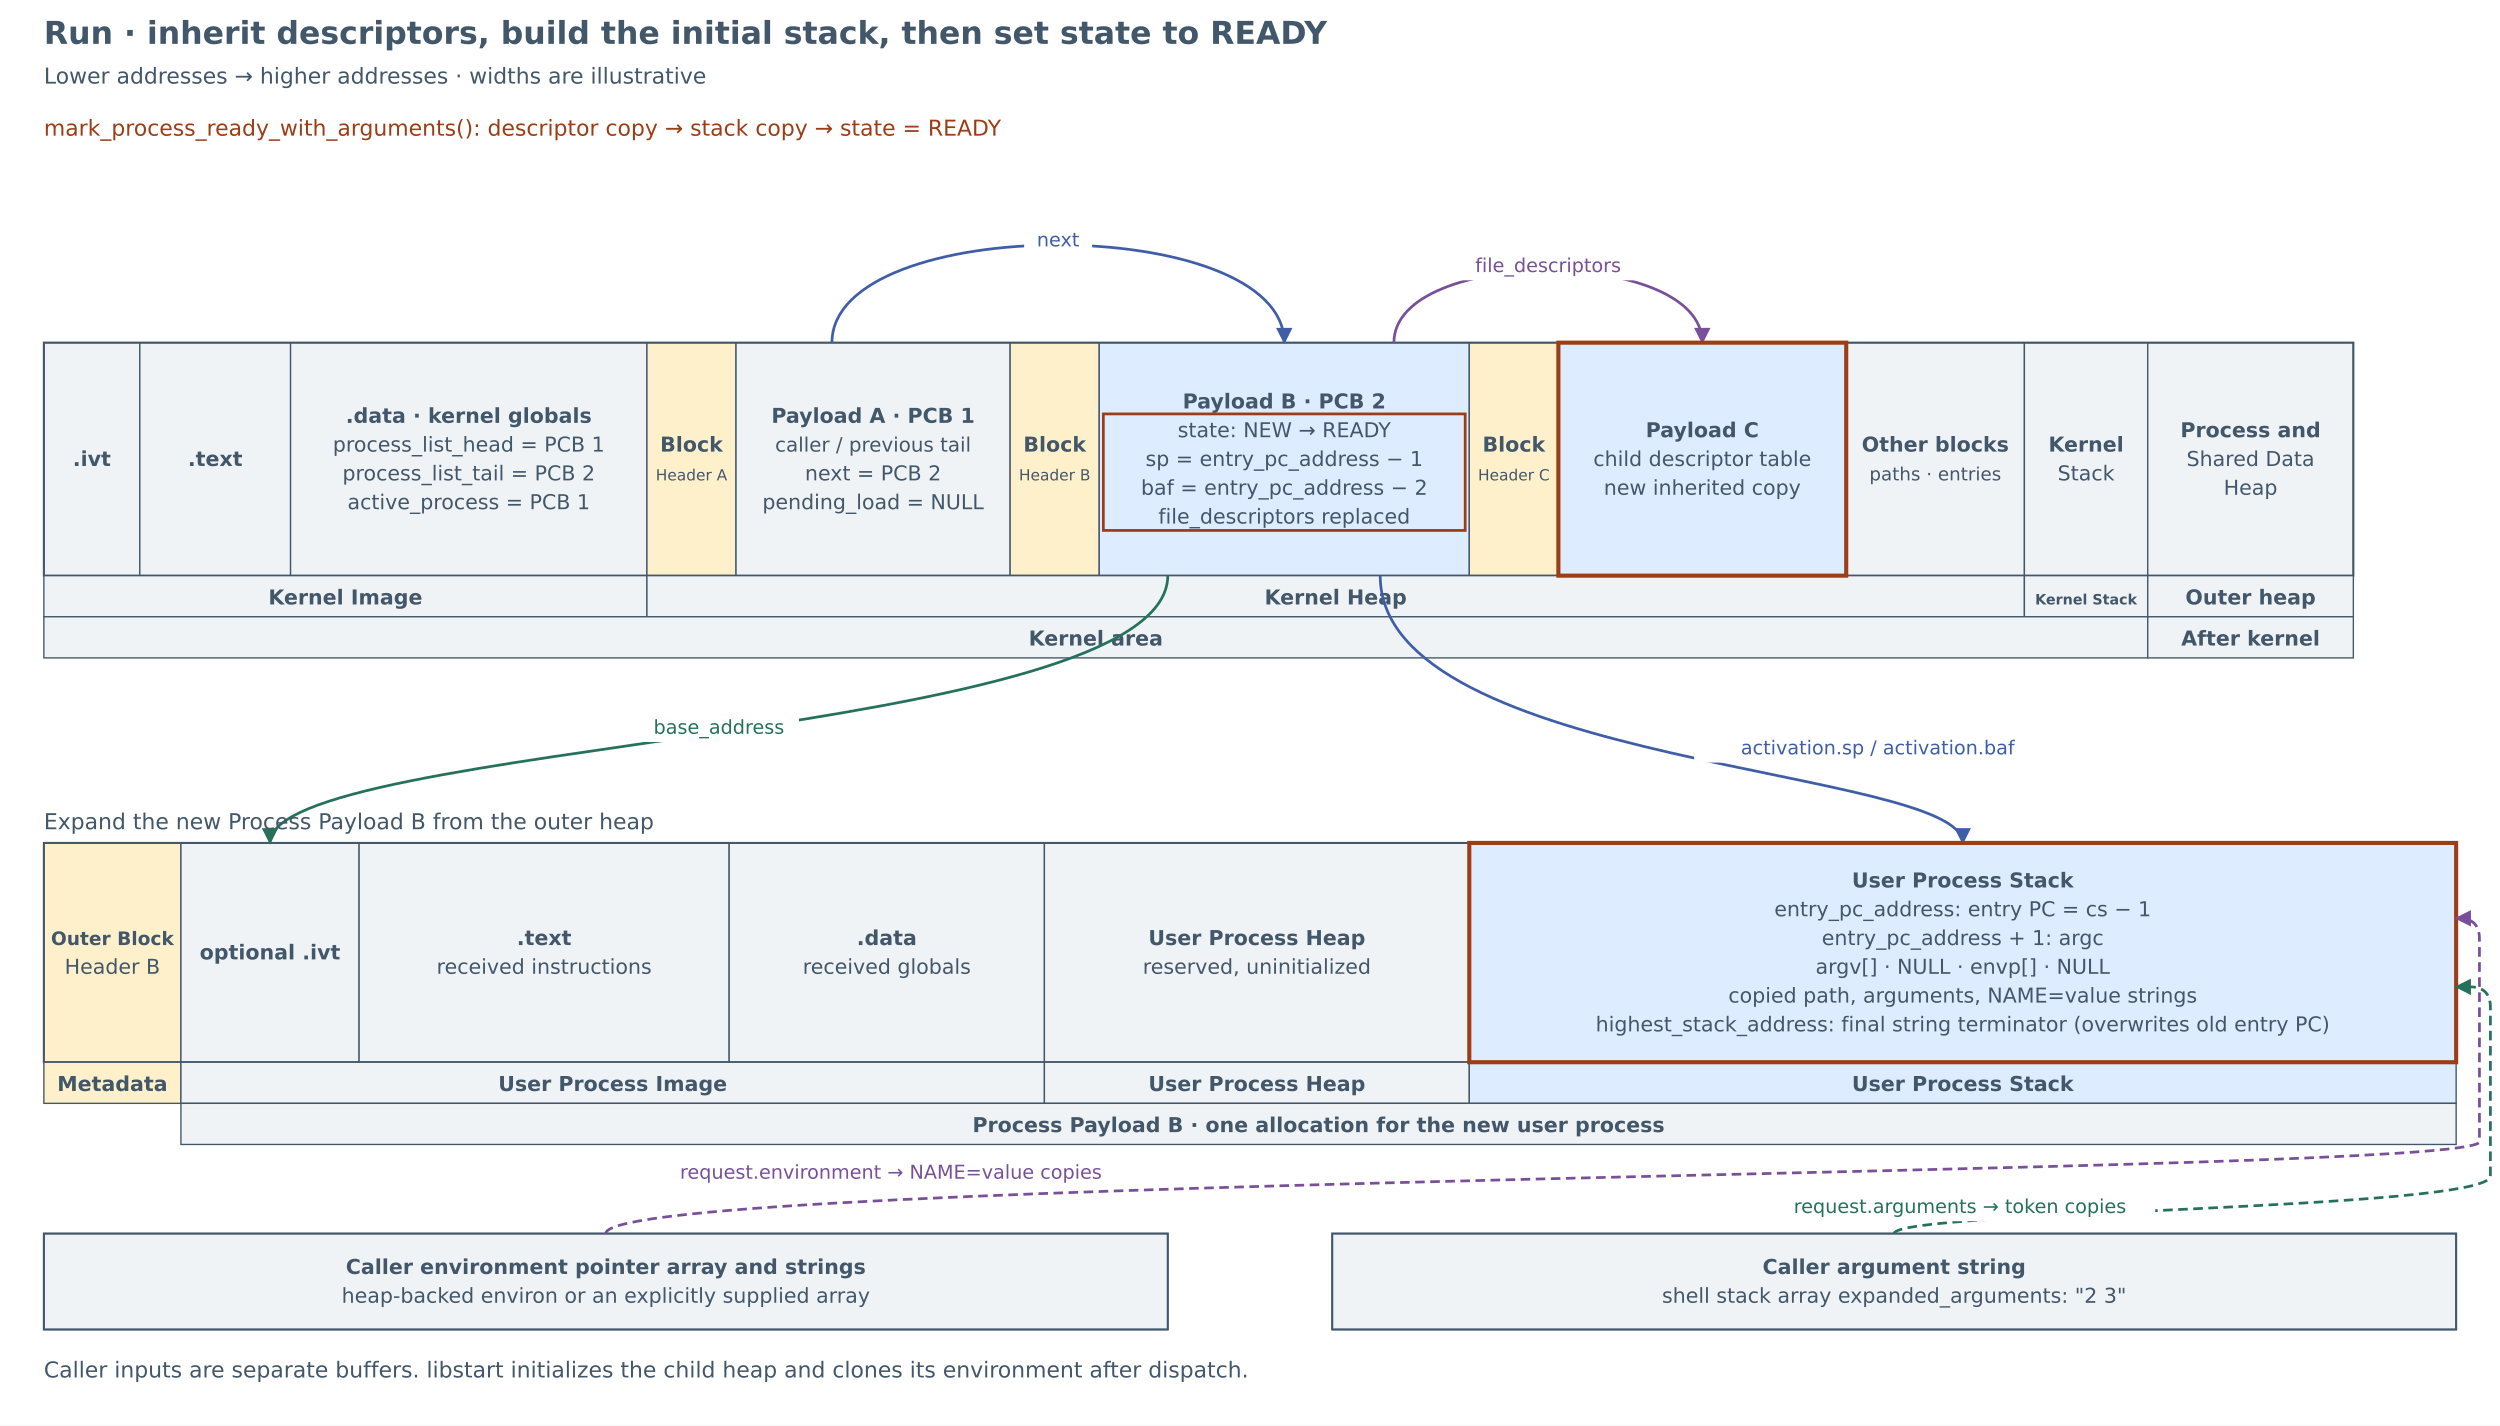
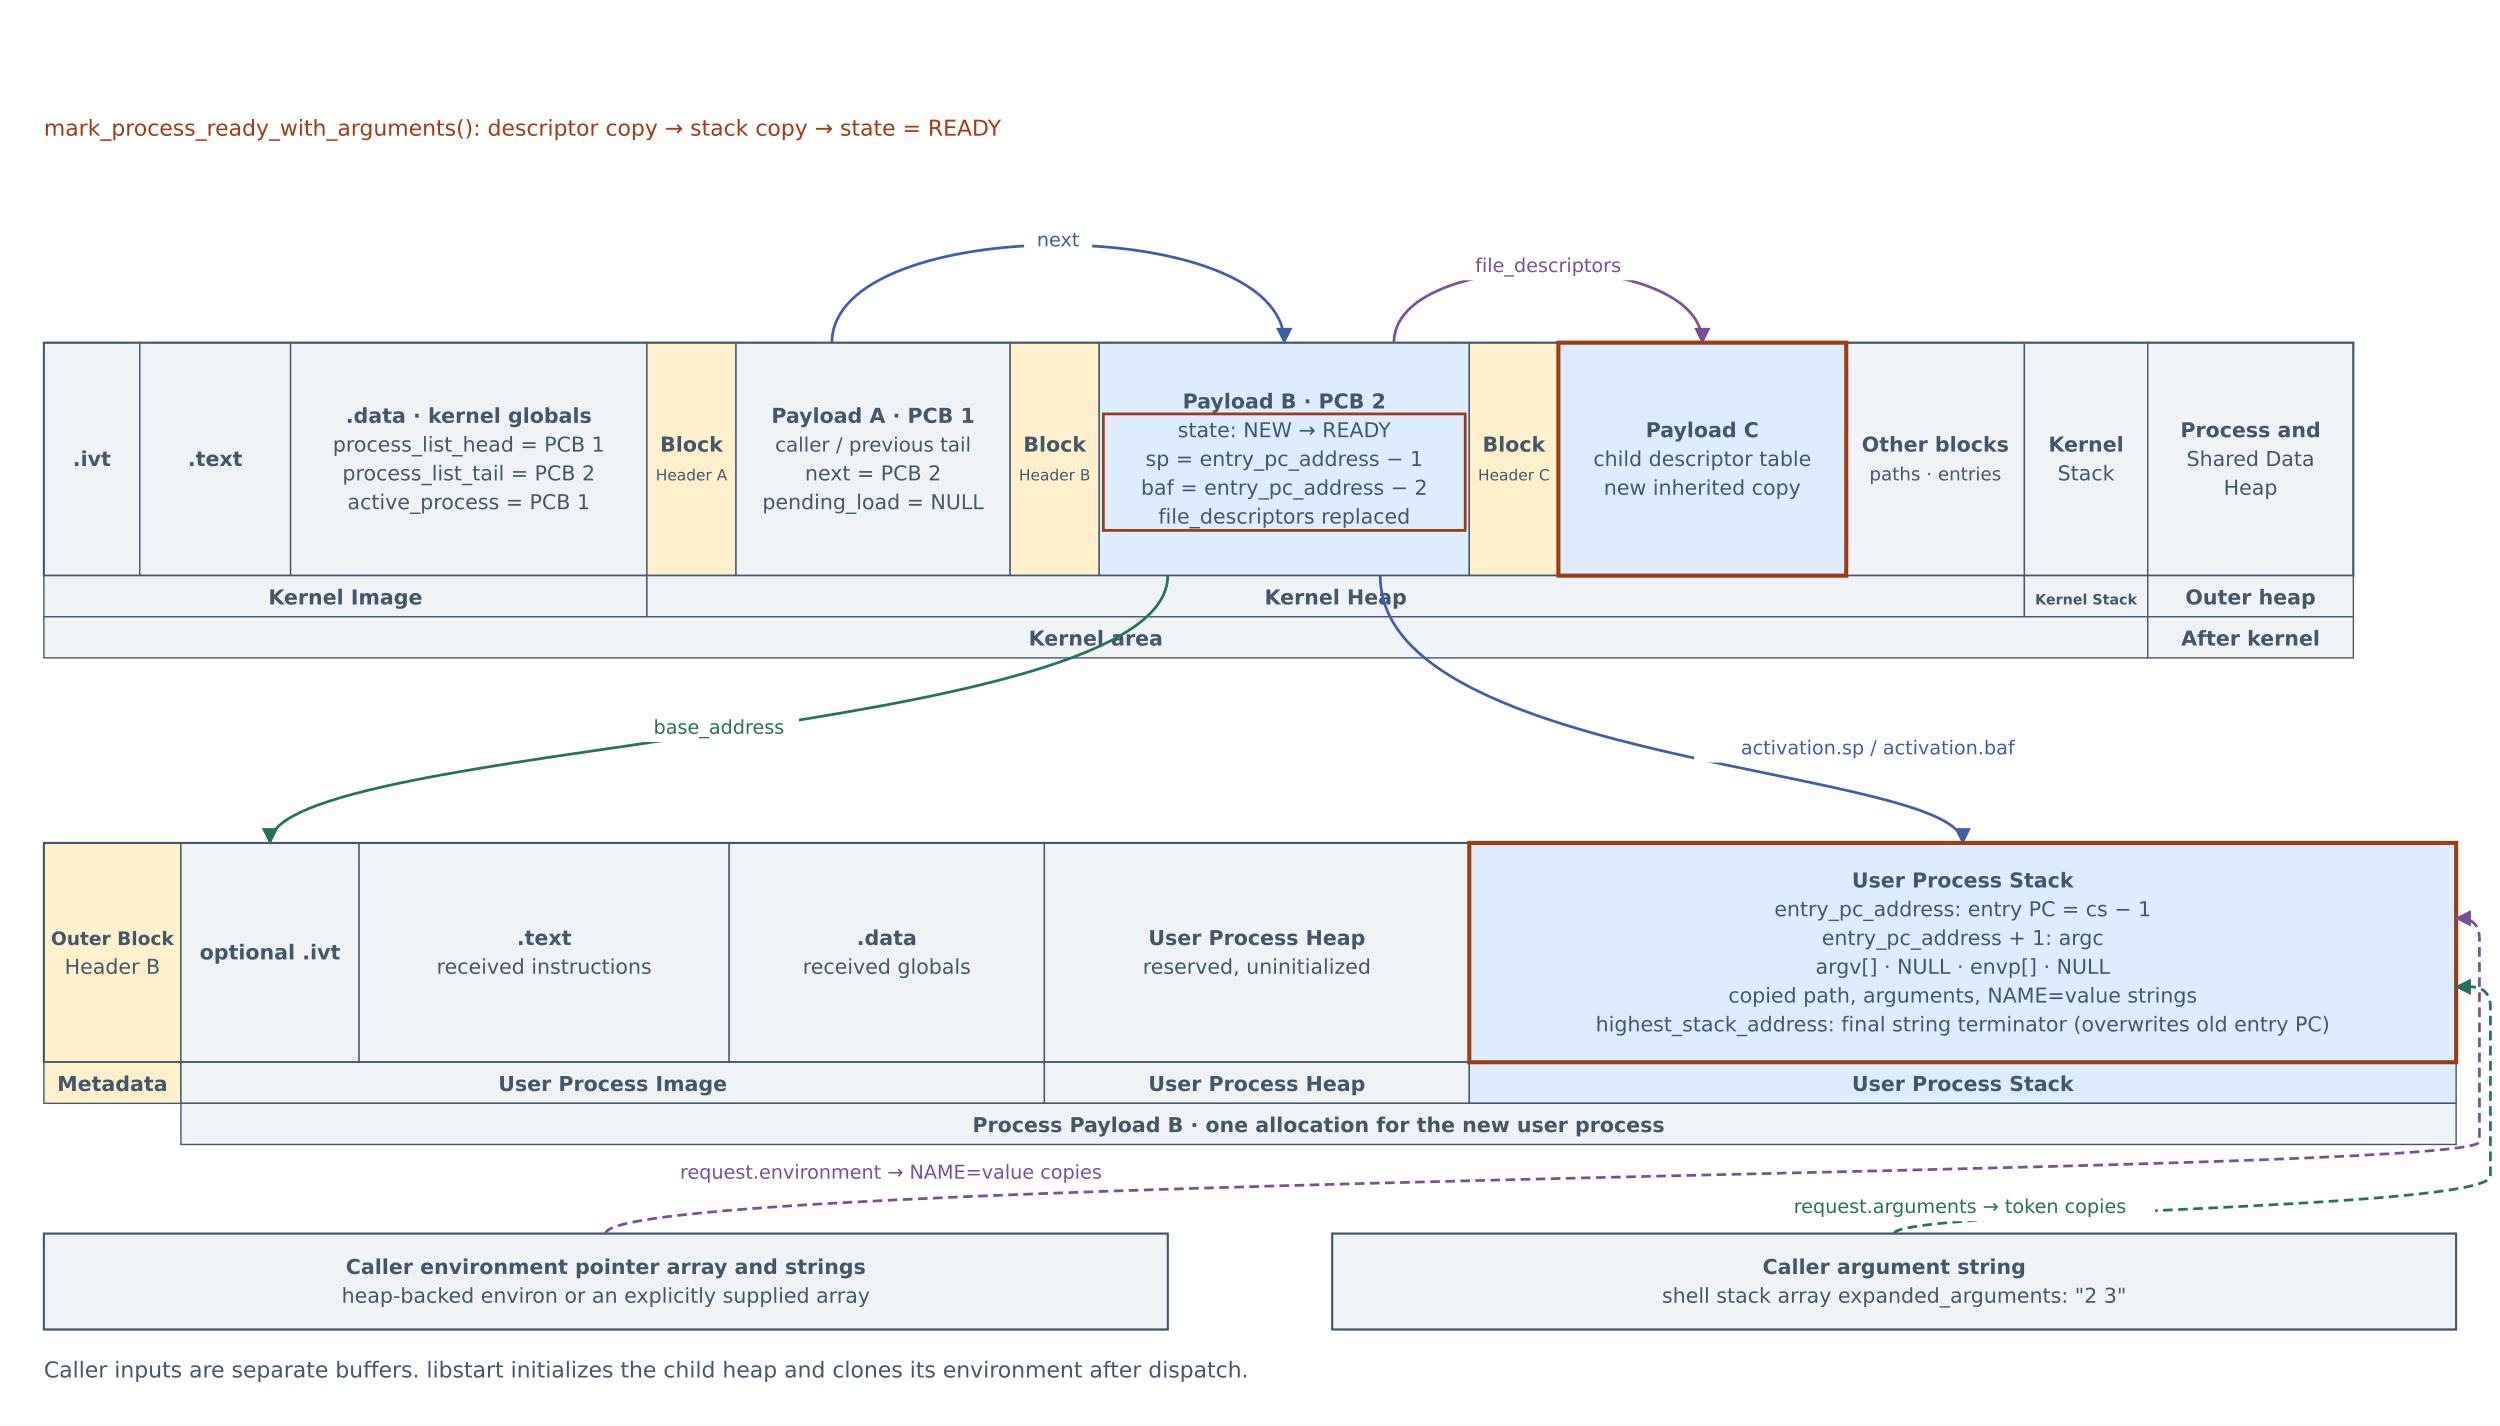
<svg xmlns="http://www.w3.org/2000/svg" width="1824" height="1040" viewBox="0 0 1824 1040" role="img" aria-labelledby="title desc">
  <defs>
    <marker id="405ea8" viewBox="0 0 10 10" refX="9" refY="5" markerWidth="6" markerHeight="6" orient="auto">
      <path d="M 0 0 L 10 5 L 0 10 z" fill="#405ea8" />
    </marker>
    <marker id="26715b" viewBox="0 0 10 10" refX="9" refY="5" markerWidth="6" markerHeight="6" orient="auto">
      <path d="M 0 0 L 10 5 L 0 10 z" fill="#26715b" />
    </marker>
    <marker id="785099" viewBox="0 0 10 10" refX="9" refY="5" markerWidth="6" markerHeight="6" orient="auto">
      <path d="M 0 0 L 10 5 L 0 10 z" fill="#785099" />
    </marker>
    <marker id="9c3d15" viewBox="0 0 10 10" refX="9" refY="5" markerWidth="6" markerHeight="6" orient="auto">
      <path d="M 0 0 L 10 5 L 0 10 z" fill="#9c3d15" />
    </marker>
  </defs>
  <rect width="1824" height="1040" fill="white" />
  <g font-family="DejaVu Sans, sans-serif">
-     <text x="32" y="32" text-anchor="start" font-size="23" font-weight="bold" fill="#43576a">Run · inherit descriptors, build the initial stack, then set state to READY</text>
-     <text x="32" y="61" text-anchor="start" font-size="16" font-weight="normal" fill="#43576a">Lower addresses → higher addresses · widths are illustrative</text>
    <text x="32" y="99" text-anchor="start" font-size="16" font-weight="normal" fill="#9c3d15">mark_process_ready_with_arguments(): descriptor copy → stack copy → state = READY</text>
    <rect x="32" y="250" width="70" height="170" fill="#f0f3f6" stroke="#43576a" stroke-width="1" />
    <text x="67.0" y="340.0" text-anchor="middle" font-size="15" font-weight="bold" fill="#43576a">.ivt</text>
    <rect x="102" y="250" width="110" height="170" fill="#f0f3f6" stroke="#43576a" stroke-width="1" />
    <text x="157.0" y="340.0" text-anchor="middle" font-size="15" font-weight="bold" fill="#43576a">.text</text>
    <rect x="212" y="250" width="260" height="170" fill="#f0f3f6" stroke="#43576a" stroke-width="1" />
    <text x="342.0" y="308.5" text-anchor="middle" font-size="15" font-weight="bold" fill="#43576a">.data · kernel globals</text>
    <text x="342.0" y="329.5" text-anchor="middle" font-size="15" font-weight="normal" fill="#43576a">process_list_head = PCB 1</text>
    <text x="342.0" y="350.5" text-anchor="middle" font-size="15" font-weight="normal" fill="#43576a">process_list_tail = PCB 2</text>
    <text x="342.0" y="371.5" text-anchor="middle" font-size="15" font-weight="normal" fill="#43576a">active_process = PCB 1</text>
    <rect x="472" y="250" width="65" height="170" fill="#fff0cc" stroke="#43576a" stroke-width="1" />
    <text x="504.5" y="329.5" text-anchor="middle" font-size="15" font-weight="bold" fill="#43576a">Block</text>
    <text x="504.5" y="350.5" text-anchor="middle" font-size="11.229" font-weight="normal" fill="#43576a">Header A</text>
    <rect x="537" y="250" width="200" height="170" fill="#f0f3f6" stroke="#43576a" stroke-width="1" />
    <text x="637.0" y="308.5" text-anchor="middle" font-size="15" font-weight="bold" fill="#43576a">Payload A · PCB 1</text>
    <text x="637.0" y="329.5" text-anchor="middle" font-size="14.484" font-weight="normal" fill="#43576a">caller / previous tail</text>
    <text x="637.0" y="350.5" text-anchor="middle" font-size="15" font-weight="normal" fill="#43576a">next = PCB 2</text>
    <text x="637.0" y="371.5" text-anchor="middle" font-size="15" font-weight="normal" fill="#43576a">pending_load = NULL</text>
    <rect x="737" y="250" width="65" height="170" fill="#fff0cc" stroke="#43576a" stroke-width="1" />
    <text x="769.5" y="329.5" text-anchor="middle" font-size="15" font-weight="bold" fill="#43576a">Block</text>
    <text x="769.5" y="350.5" text-anchor="middle" font-size="11.229" font-weight="normal" fill="#43576a">Header B</text>
    <rect x="802" y="250" width="270" height="170" fill="#deecff" stroke="#43576a" stroke-width="1" />
    <text x="937.0" y="298.0" text-anchor="middle" font-size="15" font-weight="bold" fill="#43576a">Payload B · PCB 2</text>
    <text x="937.0" y="319.0" text-anchor="middle" font-size="15" font-weight="normal" fill="#43576a">state: NEW → READY</text>
    <text x="937.0" y="340.0" text-anchor="middle" font-size="15" font-weight="normal" fill="#43576a">sp = entry_pc_address − 1</text>
    <text x="937.0" y="361.0" text-anchor="middle" font-size="15" font-weight="normal" fill="#43576a">baf = entry_pc_address − 2</text>
    <text x="937.0" y="382.0" text-anchor="middle" font-size="15" font-weight="normal" fill="#43576a">file_descriptors replaced</text>
    <rect x="1072" y="250" width="65" height="170" fill="#fff0cc" stroke="#43576a" stroke-width="1" />
    <text x="1104.5" y="329.5" text-anchor="middle" font-size="15" font-weight="bold" fill="#43576a">Block</text>
    <text x="1104.5" y="350.5" text-anchor="middle" font-size="11.229" font-weight="normal" fill="#43576a">Header C</text>
    <rect x="1137" y="250" width="210" height="170" fill="#deecff" stroke="#43576a" stroke-width="1" />
    <text x="1242.0" y="319.0" text-anchor="middle" font-size="15" font-weight="bold" fill="#43576a">Payload C</text>
    <text x="1242.0" y="340.0" text-anchor="middle" font-size="15" font-weight="normal" fill="#43576a">child descriptor table</text>
    <text x="1242.0" y="361.0" text-anchor="middle" font-size="15" font-weight="normal" fill="#43576a">new inherited copy</text>
    <rect x="1347" y="250" width="130" height="170" fill="#f0f3f6" stroke="#43576a" stroke-width="1" />
    <text x="1412.0" y="329.5" text-anchor="middle" font-size="15" font-weight="bold" fill="#43576a">Other blocks</text>
    <text x="1412.0" y="350.5" text-anchor="middle" font-size="13.333" font-weight="normal" fill="#43576a">paths · entries</text>
    <rect x="1477" y="250" width="90" height="170" fill="#f0f3f6" stroke="#43576a" stroke-width="1" />
    <text x="1522.0" y="329.5" text-anchor="middle" font-size="15" font-weight="bold" fill="#43576a">Kernel</text>
    <text x="1522.0" y="350.5" text-anchor="middle" font-size="15" font-weight="normal" fill="#43576a">Stack</text>
    <rect x="1567" y="250" width="150" height="170" fill="#f0f3f6" stroke="#43576a" stroke-width="1" />
    <text x="1642.0" y="319.0" text-anchor="middle" font-size="15" font-weight="bold" fill="#43576a">Process and</text>
    <text x="1642.0" y="340.0" text-anchor="middle" font-size="15" font-weight="normal" fill="#43576a">Shared Data</text>
    <text x="1642.0" y="361.0" text-anchor="middle" font-size="15" font-weight="normal" fill="#43576a">Heap</text>
    <rect x="32" y="250" width="1685" height="170" fill="none" stroke="#43576a" stroke-width="1.5" />
    <rect x="32" y="420" width="440" height="30" fill="#f0f3f6" stroke="#43576a" stroke-width="1" />
    <text x="252.0" y="441" text-anchor="middle" font-size="15" font-weight="bold" fill="#43576a">Kernel Image</text>
    <rect x="472" y="420" width="1005" height="30" fill="#f0f3f6" stroke="#43576a" stroke-width="1" />
    <text x="974.5" y="441" text-anchor="middle" font-size="15" font-weight="bold" fill="#43576a">Kernel Heap</text>
    <rect x="1477" y="420" width="90" height="30" fill="#f0f3f6" stroke="#43576a" stroke-width="1" />
    <text x="1522.0" y="441" text-anchor="middle" font-size="10.417" font-weight="bold" fill="#43576a">Kernel Stack</text>
    <rect x="1567" y="420" width="150" height="30" fill="#f0f3f6" stroke="#43576a" stroke-width="1" />
    <text x="1642.0" y="441" text-anchor="middle" font-size="15" font-weight="bold" fill="#43576a">Outer heap</text>
    <rect x="32" y="450" width="1535" height="30" fill="#f0f3f6" stroke="#43576a" stroke-width="1" />
    <text x="799.5" y="471" text-anchor="middle" font-size="15" font-weight="bold" fill="#43576a">Kernel area</text>
    <rect x="1567" y="450" width="150" height="30" fill="#f0f3f6" stroke="#43576a" stroke-width="1" />
    <text x="1642.0" y="471" text-anchor="middle" font-size="15" font-weight="bold" fill="#43576a">After kernel</text>
    <path d="M 1017.0 250 C 1017.0 180, 1242.0 180, 1242.0 250" fill="none" stroke="#785099" stroke-width="2" marker-end="url(#785099)" />
    <rect x="1054.3" y="182.5" width="150.4" height="22" fill="white" stroke="none" stroke-width="1" />
    <text x="1129.5" y="198.5" text-anchor="middle" font-size="14" font-weight="normal" fill="#785099">file_descriptors</text>
    <path d="M 607.0 250 C 607.0 155, 937.0 155, 937.0 250" fill="none" stroke="#405ea8" stroke-width="2" marker-end="url(#405ea8)" />
    <rect x="747.2" y="163.75" width="49.6" height="22" fill="white" stroke="none" stroke-width="1" />
    <text x="772.0" y="179.75" text-anchor="middle" font-size="14" font-weight="normal" fill="#405ea8">next</text>
    <rect x="805" y="302.0" width="264" height="85" fill="none" stroke="#9c3d15" stroke-width="2" />
    <rect x="32" y="615" width="100" height="160" fill="#fff0cc" stroke="#43576a" stroke-width="1" />
    <text x="82.0" y="689.5" text-anchor="middle" font-size="13.559" font-weight="bold" fill="#43576a">Outer Block</text>
    <text x="82.0" y="710.5" text-anchor="middle" font-size="15" font-weight="normal" fill="#43576a">Header B</text>
    <rect x="132" y="615" width="130" height="160" fill="#f0f3f6" stroke="#43576a" stroke-width="1" />
    <text x="197.0" y="700.0" text-anchor="middle" font-size="15" font-weight="bold" fill="#43576a">optional .ivt</text>
    <rect x="262" y="615" width="270" height="160" fill="#f0f3f6" stroke="#43576a" stroke-width="1" />
    <text x="397.0" y="689.5" text-anchor="middle" font-size="15" font-weight="bold" fill="#43576a">.text</text>
    <text x="397.0" y="710.5" text-anchor="middle" font-size="15" font-weight="normal" fill="#43576a">received instructions</text>
    <rect x="532" y="615" width="230" height="160" fill="#f0f3f6" stroke="#43576a" stroke-width="1" />
    <text x="647.0" y="689.5" text-anchor="middle" font-size="15" font-weight="bold" fill="#43576a">.data</text>
    <text x="647.0" y="710.5" text-anchor="middle" font-size="15" font-weight="normal" fill="#43576a">received globals</text>
    <rect x="762" y="615" width="310" height="160" fill="#f0f3f6" stroke="#43576a" stroke-width="1" />
    <text x="917.0" y="689.5" text-anchor="middle" font-size="15" font-weight="bold" fill="#43576a">User Process Heap</text>
    <text x="917.0" y="710.5" text-anchor="middle" font-size="15" font-weight="normal" fill="#43576a">reserved, uninitialized</text>
    <rect x="1072" y="615" width="720" height="160" fill="#deecff" stroke="#43576a" stroke-width="1" />
    <text x="1432.0" y="647.5" text-anchor="middle" font-size="15" font-weight="bold" fill="#43576a">User Process Stack</text>
    <text x="1432.0" y="668.5" text-anchor="middle" font-size="15" font-weight="normal" fill="#43576a">entry_pc_address: entry PC = cs − 1</text>
    <text x="1432.0" y="689.5" text-anchor="middle" font-size="15" font-weight="normal" fill="#43576a">entry_pc_address + 1: argc</text>
    <text x="1432.0" y="710.5" text-anchor="middle" font-size="15" font-weight="normal" fill="#43576a">argv[] · NULL · envp[] · NULL</text>
    <text x="1432.0" y="731.5" text-anchor="middle" font-size="15" font-weight="normal" fill="#43576a">copied path, arguments, NAME=value strings</text>
    <text x="1432.0" y="752.5" text-anchor="middle" font-size="15" font-weight="normal" fill="#43576a">highest_stack_address: final string terminator (overwrites old entry PC)</text>
    <rect x="32" y="615" width="1760" height="160" fill="none" stroke="#43576a" stroke-width="1.5" />
    <rect x="32" y="775" width="100" height="30" fill="#fff0cc" stroke="#43576a" stroke-width="1" />
    <text x="82.0" y="796" text-anchor="middle" font-size="15" font-weight="bold" fill="#43576a">Metadata</text>
    <rect x="132" y="775" width="630" height="30" fill="#f0f3f6" stroke="#43576a" stroke-width="1" />
    <text x="447.0" y="796" text-anchor="middle" font-size="15" font-weight="bold" fill="#43576a">User Process Image</text>
    <rect x="762" y="775" width="310" height="30" fill="#f0f3f6" stroke="#43576a" stroke-width="1" />
    <text x="917.0" y="796" text-anchor="middle" font-size="15" font-weight="bold" fill="#43576a">User Process Heap</text>
    <rect x="1072" y="775" width="720" height="30" fill="#deecff" stroke="#43576a" stroke-width="1" />
    <text x="1432.0" y="796" text-anchor="middle" font-size="15" font-weight="bold" fill="#43576a">User Process Stack</text>
    <rect x="132" y="805" width="1660" height="30" fill="#f0f3f6" stroke="#43576a" stroke-width="1" />
    <text x="962.0" y="826" text-anchor="middle" font-size="15" font-weight="bold" fill="#43576a">Process Payload B · one allocation for the new user process</text>
    <path d="M 852.0 420 C 852.0 540, 197.0 540, 197.0 615" fill="none" stroke="#26715b" stroke-width="2" marker-end="url(#26715b)" />
    <rect x="466.1" y="519.375" width="116.8" height="22" fill="white" stroke="none" stroke-width="1" />
    <text x="524.5" y="535.375" text-anchor="middle" font-size="14" font-weight="normal" fill="#26715b">base_address</text>
    <path d="M 1007.0 420 C 1007.0 560, 1432.0 560, 1432.0 615" fill="none" stroke="#405ea8" stroke-width="2" marker-end="url(#405ea8)" />
    <rect x="1236.0" y="534.375" width="268.0" height="22" fill="white" stroke="none" stroke-width="1" />
    <text x="1370" y="550.375" text-anchor="middle" font-size="14" font-weight="normal" fill="#405ea8">activation.sp / activation.baf</text>
-     <text x="32" y="605" text-anchor="start" font-size="16" font-weight="normal" fill="#43576a">Expand the new Process Payload B from the outer heap</text>
    <rect x="1137" y="250" width="210" height="170" fill="none" stroke="#9c3d15" stroke-width="3" />
    <rect x="1072" y="615" width="720" height="160" fill="none" stroke="#9c3d15" stroke-width="3" />
    <rect x="32" y="900" width="820" height="70" fill="#f0f3f6" stroke="#43576a" stroke-width="1" />
    <text x="442.0" y="929.5" text-anchor="middle" font-size="15" font-weight="bold" fill="#43576a">Caller environment pointer array and strings</text>
    <text x="442.0" y="950.5" text-anchor="middle" font-size="15" font-weight="normal" fill="#43576a">heap-backed environ or an explicitly supplied array</text>
    <rect x="32" y="900" width="820" height="70" fill="none" stroke="#43576a" stroke-width="1.5" />
    <rect x="972" y="900" width="820" height="70" fill="#f0f3f6" stroke="#43576a" stroke-width="1" />
    <text x="1382.0" y="929.5" text-anchor="middle" font-size="15" font-weight="bold" fill="#43576a">Caller argument string</text>
    <text x="1382.0" y="950.5" text-anchor="middle" font-size="15" font-weight="normal" fill="#43576a">shell stack array expanded_arguments: "2 3"</text>
    <rect x="972" y="900" width="820" height="70" fill="none" stroke="#43576a" stroke-width="1.5" />
    <path d="M 442.0 900 C 442.0 858, 1809 858, 1809 833 V 685.0 Q 1809 670.0 1794 670.0 H 1792" fill="none" stroke="#785099" stroke-width="2" stroke-dasharray="7 4" marker-end="url(#785099)" />
    <rect x="478.2" y="844" width="343.6" height="22" fill="white" stroke="none" stroke-width="1" />
    <text x="650" y="860" text-anchor="middle" font-size="14" font-weight="normal" fill="#785099">request.environment → NAME=value copies</text>
    <path d="M 1382.0 900 C 1382.0 883, 1817 883, 1817 858 V 735.0 Q 1817 720.0 1802 720.0 H 1792" fill="none" stroke="#26715b" stroke-width="2" stroke-dasharray="7 4" marker-end="url(#26715b)" />
    <rect x="1287.6" y="869" width="284.8" height="22" fill="white" stroke="none" stroke-width="1" />
    <text x="1430" y="885" text-anchor="middle" font-size="14" font-weight="normal" fill="#26715b">request.arguments → token copies</text>
    <text x="32" y="1005" text-anchor="start" font-size="16" font-weight="normal" fill="#43576a">Caller inputs are separate buffers. libstart initializes the child heap and clones its environment after dispatch.</text>
  </g>
</svg>
